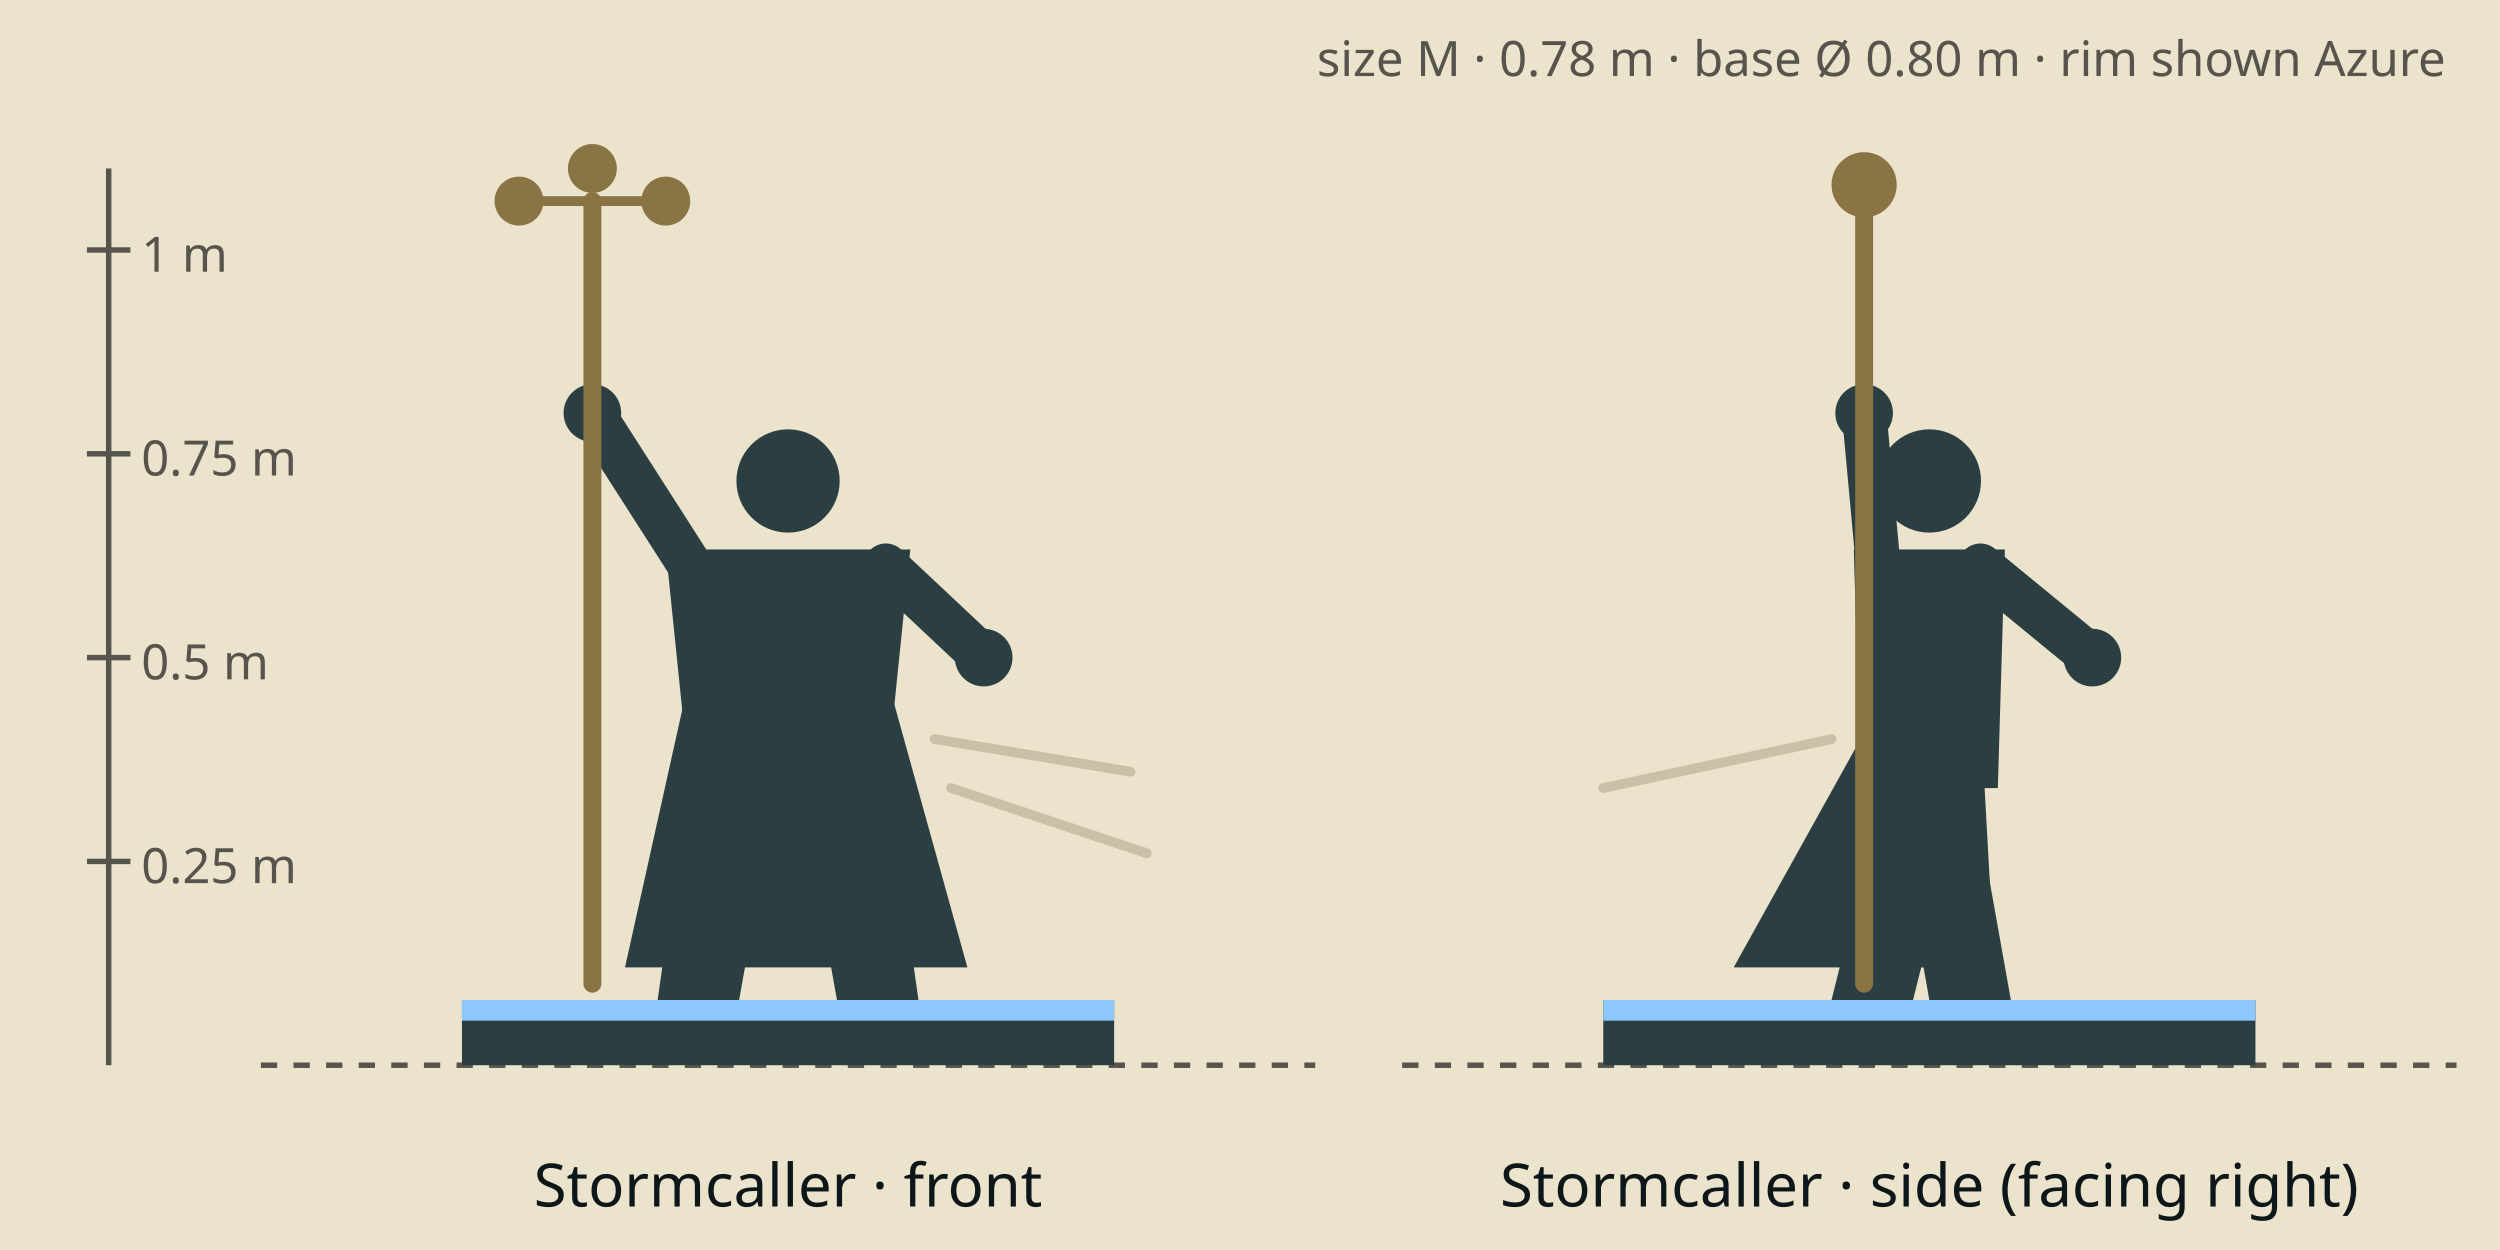
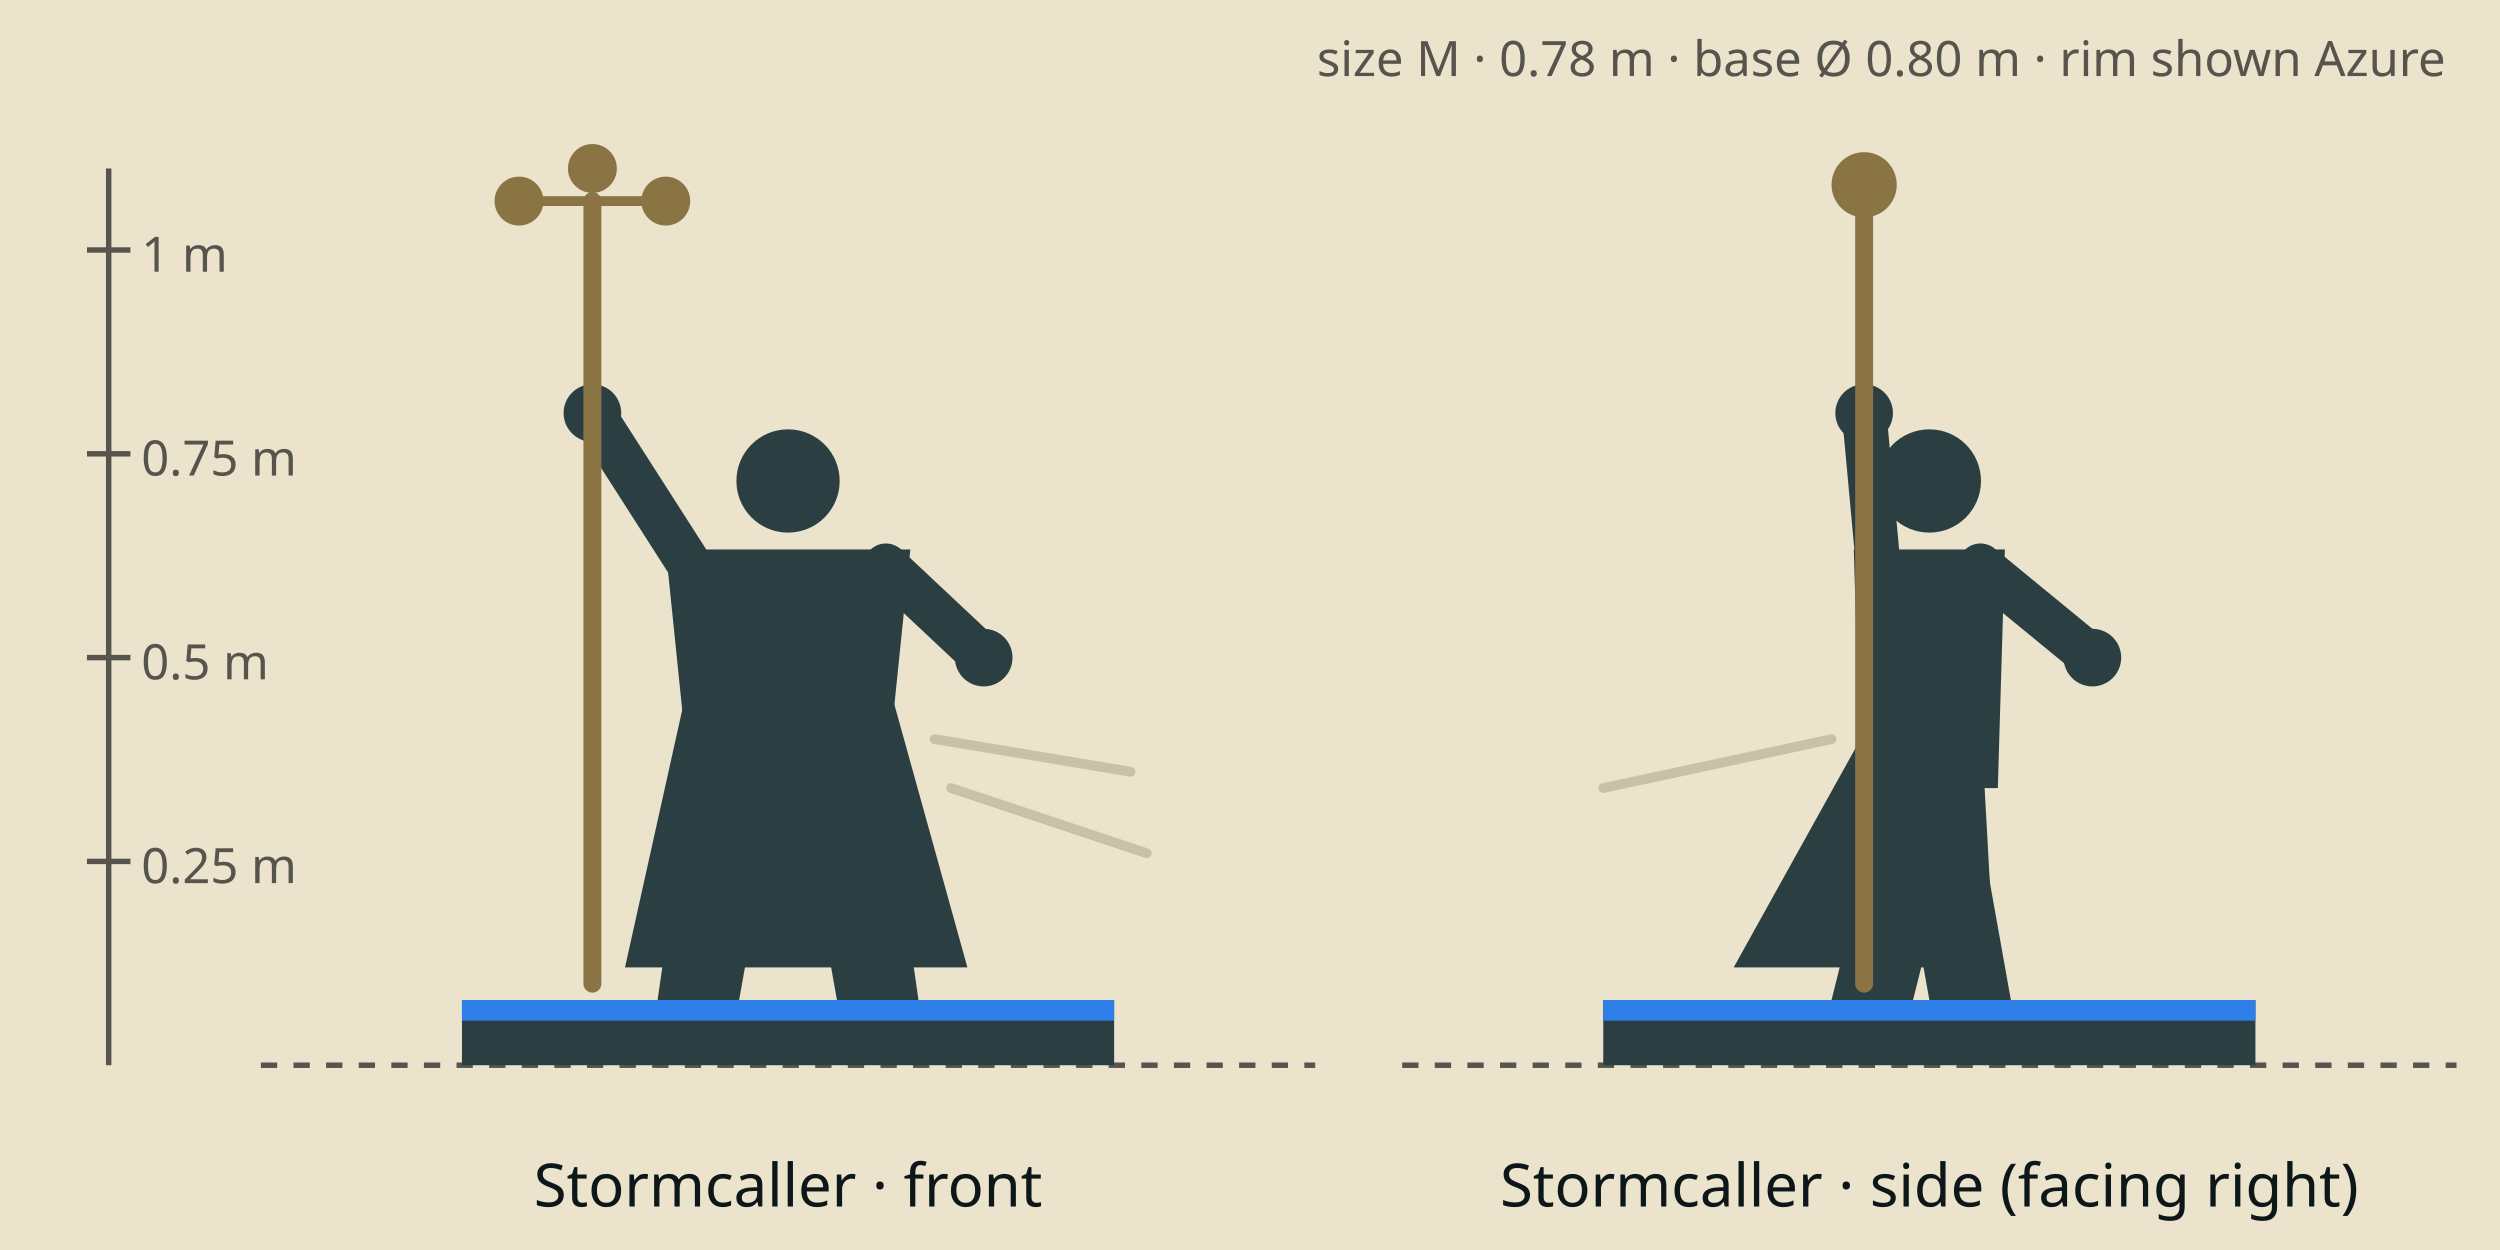
<svg xmlns="http://www.w3.org/2000/svg" width="460" height="230" viewBox="0 0 460 230" font-family="sans-serif" font-size="11">
  <rect width="100%" height="100%" fill="#ebe3cc" />
  <line x1="20" y1="196.0" x2="20" y2="31.0" stroke="#57544d" stroke-width="1" />
  <line x1="16" y1="158.5" x2="24" y2="158.5" stroke="#57544d" />
  <text x="26" y="162.5" fill="#57544d" font-size="9">0.25 m</text>
  <line x1="16" y1="121.0" x2="24" y2="121.0" stroke="#57544d" />
  <text x="26" y="125.0" fill="#57544d" font-size="9">0.5 m</text>
  <line x1="16" y1="83.5" x2="24" y2="83.5" stroke="#57544d" />
  <text x="26" y="87.5" fill="#57544d" font-size="9">0.75 m</text>
  <line x1="16" y1="46.0" x2="24" y2="46.0" stroke="#57544d" />
  <text x="26" y="50.0" fill="#57544d" font-size="9">1 m</text>
  <line x1="48.0" y1="196.0" x2="242.0" y2="196.0" stroke="#57544d" stroke-dasharray="3 3" />
  <rect x="85.0" y="184.0" width="120.0" height="12.0" fill="#2b3f43" />
-   <rect x="85.0" y="184.0" width="120.0" height="3.8" fill="#8cc8ff" />
+   <rect x="85.0" y="184.0" width="120.0" height="3.8" fill="#2F7FE8" />
  <polygon points="127.0,142.0 143.5,142.0 136.0,184.0 121.0,184.0" fill="#2b3f43" />
  <polygon points="146.5,142.0 163.0,142.0 169.0,184.0 154.0,184.0" fill="#2b3f43" />
  <polygon points="127.0,145.0 163.0,145.0 167.5,101.1 122.5,101.1" fill="#2b3f43" />
  <line x1="127.0" y1="104.1" x2="109.0" y2="76.0" stroke="#2b3f43" stroke-width="8.2" stroke-linecap="round" />
  <circle cx="109.0" cy="76.0" r="5.3" fill="#2b3f43" />
  <line x1="163.0" y1="104.1" x2="181.0" y2="121.0" stroke="#2b3f43" stroke-width="8.2" stroke-linecap="round" />
  <circle cx="181.0" cy="121.0" r="5.3" fill="#2b3f43" />
  <circle cx="145.0" cy="88.5" r="9.5" fill="#2b3f43" />
  <polygon points="127.0,124.0 163.0,124.0 178.0,178.0 115.0,178.0" fill="#2b3f43" />
  <line x1="109.0" y1="181.0" x2="109.0" y2="37.0" stroke="#8a7444" stroke-width="3.3" stroke-linecap="round" />
  <line x1="97.0" y1="37.0" x2="121.0" y2="37.0" stroke="#8a7444" stroke-width="1.8" stroke-linecap="round" />
  <circle cx="95.5" cy="37.0" r="4.5" fill="#8a7444" />
  <circle cx="122.5" cy="37.0" r="4.5" fill="#8a7444" />
  <circle cx="109.0" cy="31.0" r="4.5" fill="#8a7444" />
  <line x1="172.0" y1="136.0" x2="208.0" y2="142.0" stroke="#c9c0a8" stroke-width="1.8" stroke-linecap="round" />
  <line x1="175.0" y1="145.0" x2="211.0" y2="157.0" stroke="#c9c0a8" stroke-width="1.8" stroke-linecap="round" />
  <text x="145.0" y="222" text-anchor="middle" fill="#0d1719">Stormcaller · front</text>
  <line x1="258.0" y1="196.0" x2="452.0" y2="196.0" stroke="#57544d" stroke-dasharray="3 3" />
  <rect x="295.0" y="184.0" width="120.0" height="12.0" fill="#2b3f43" />
-   <rect x="295.0" y="184.0" width="120.0" height="3.8" fill="#8cc8ff" />
+   <rect x="295.0" y="184.0" width="120.0" height="3.8" fill="#2F7FE8" />
  <polygon points="347.5,142.0 362.5,142.0 370.0,184.0 355.0,184.0" fill="#2b3f43" />
  <polygon points="347.5,142.0 362.5,142.0 352.0,184.0 337.0,184.0" fill="#2b3f43" />
  <polygon points="342.4,145.0 367.6,145.0 368.9,101.1 341.1,101.1" fill="#2b3f43" />
  <line x1="345.6" y1="104.1" x2="343.0" y2="76.0" stroke="#2b3f43" stroke-width="8.2" stroke-linecap="round" />
  <circle cx="343.0" cy="76.0" r="5.3" fill="#2b3f43" />
  <line x1="364.4" y1="104.1" x2="385.0" y2="121.0" stroke="#2b3f43" stroke-width="8.2" stroke-linecap="round" />
  <circle cx="385.0" cy="121.0" r="5.3" fill="#2b3f43" />
  <circle cx="355.0" cy="88.5" r="9.5" fill="#2b3f43" />
  <polygon points="349.0,124.0 364.0,124.0 367.0,178.0 319.0,178.0" fill="#2b3f43" />
  <line x1="343.0" y1="181.0" x2="343.0" y2="37.0" stroke="#8a7444" stroke-width="3.3" stroke-linecap="round" />
  <circle cx="343.0" cy="34.0" r="6.0" fill="#8a7444" />
  <line x1="337.0" y1="136.0" x2="295.0" y2="145.0" stroke="#c9c0a8" stroke-width="1.8" stroke-linecap="round" />
  <text x="355.0" y="222" text-anchor="middle" fill="#0d1719">Stormcaller · side (facing right)</text>
  <text x="450" y="14" text-anchor="end" fill="#57544d" font-size="9">size M · 0.78 m · base Ø 0.80 m · rim shown Azure</text>
</svg>
